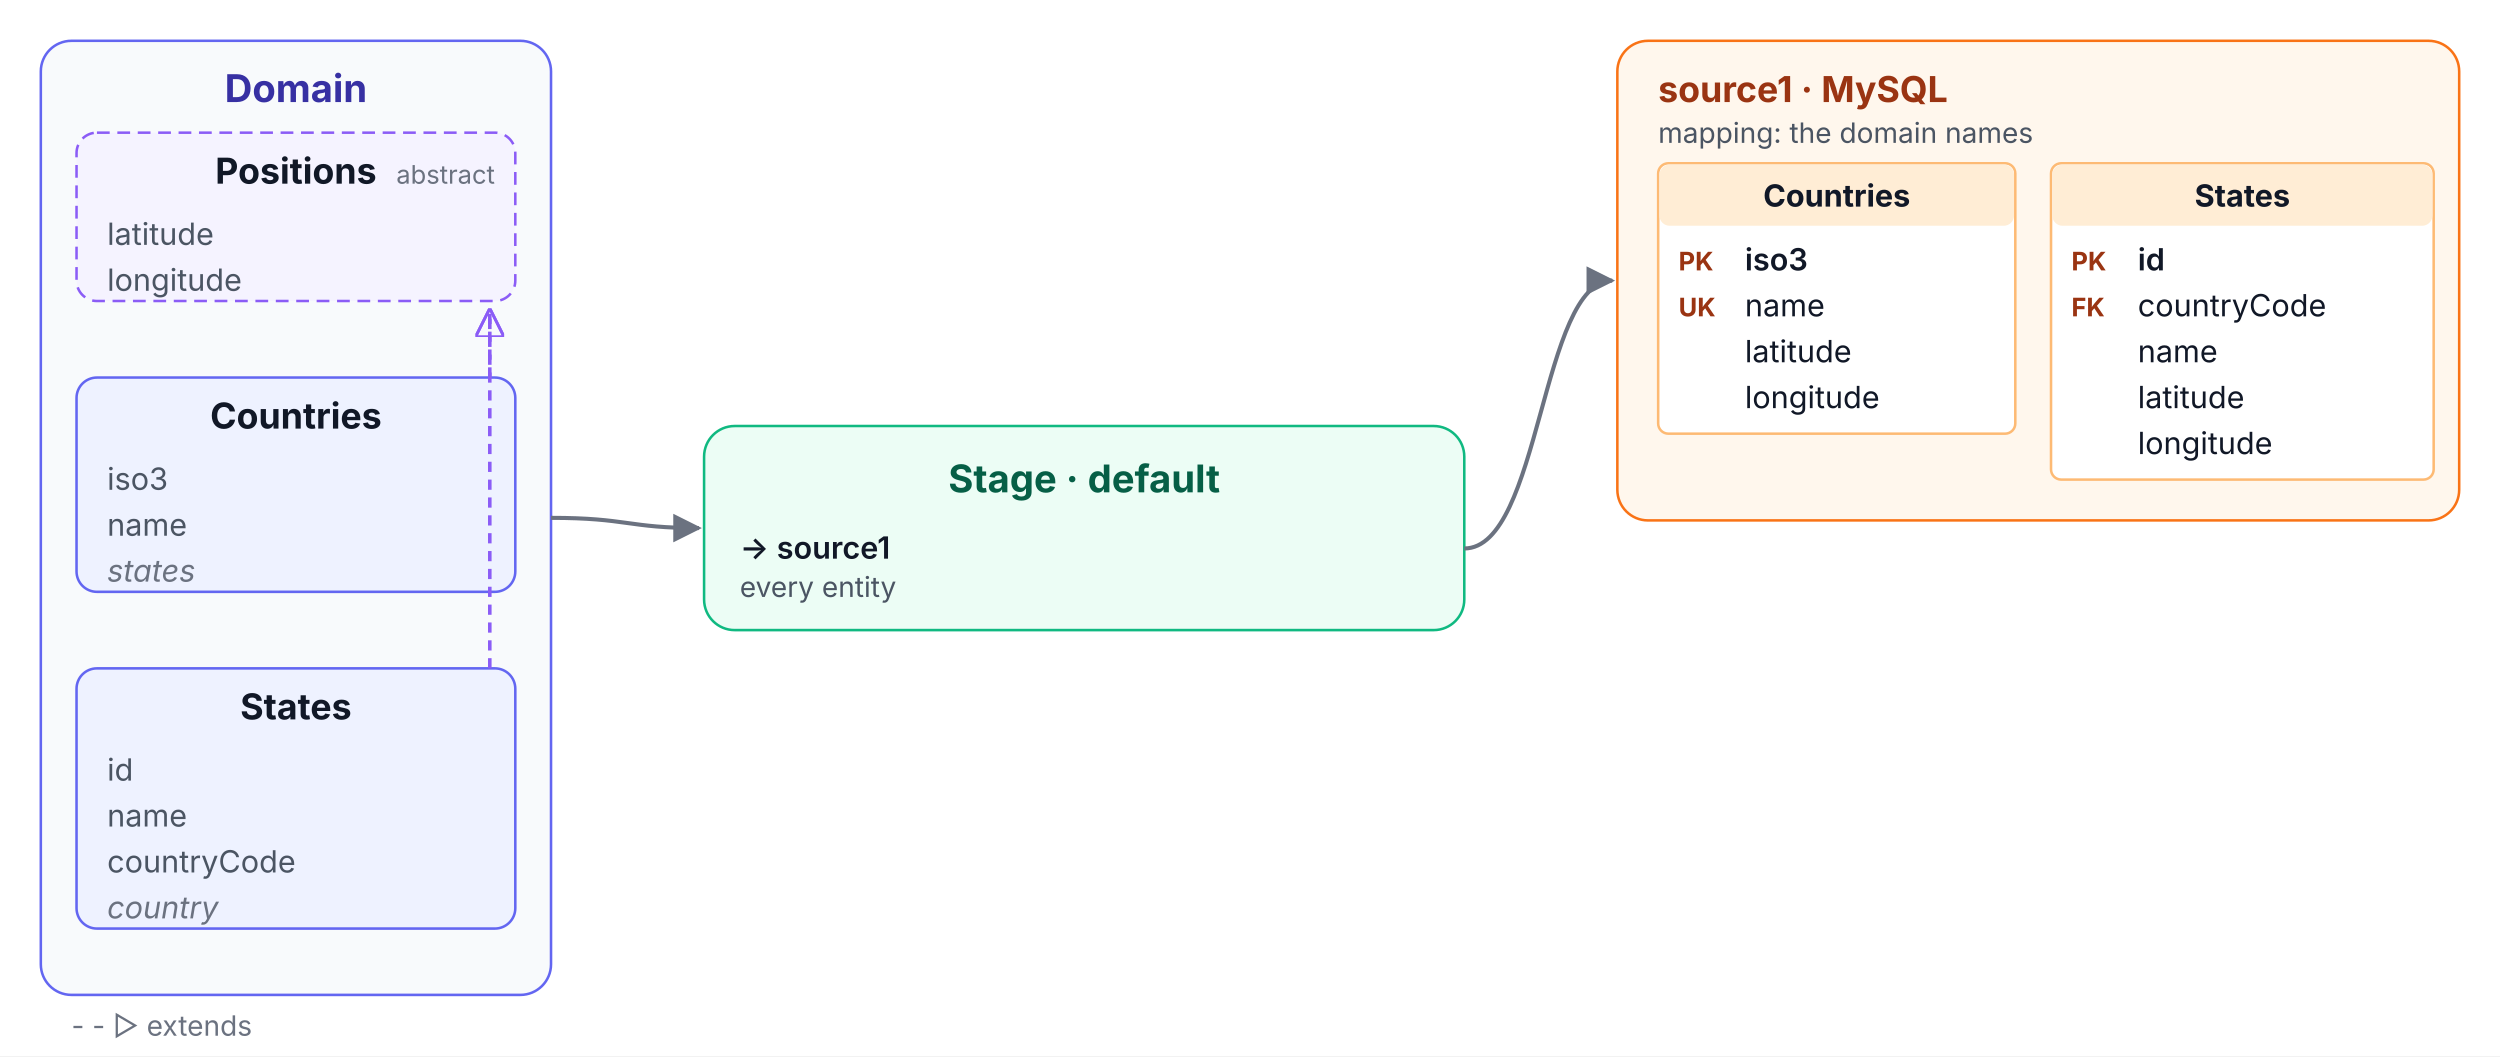
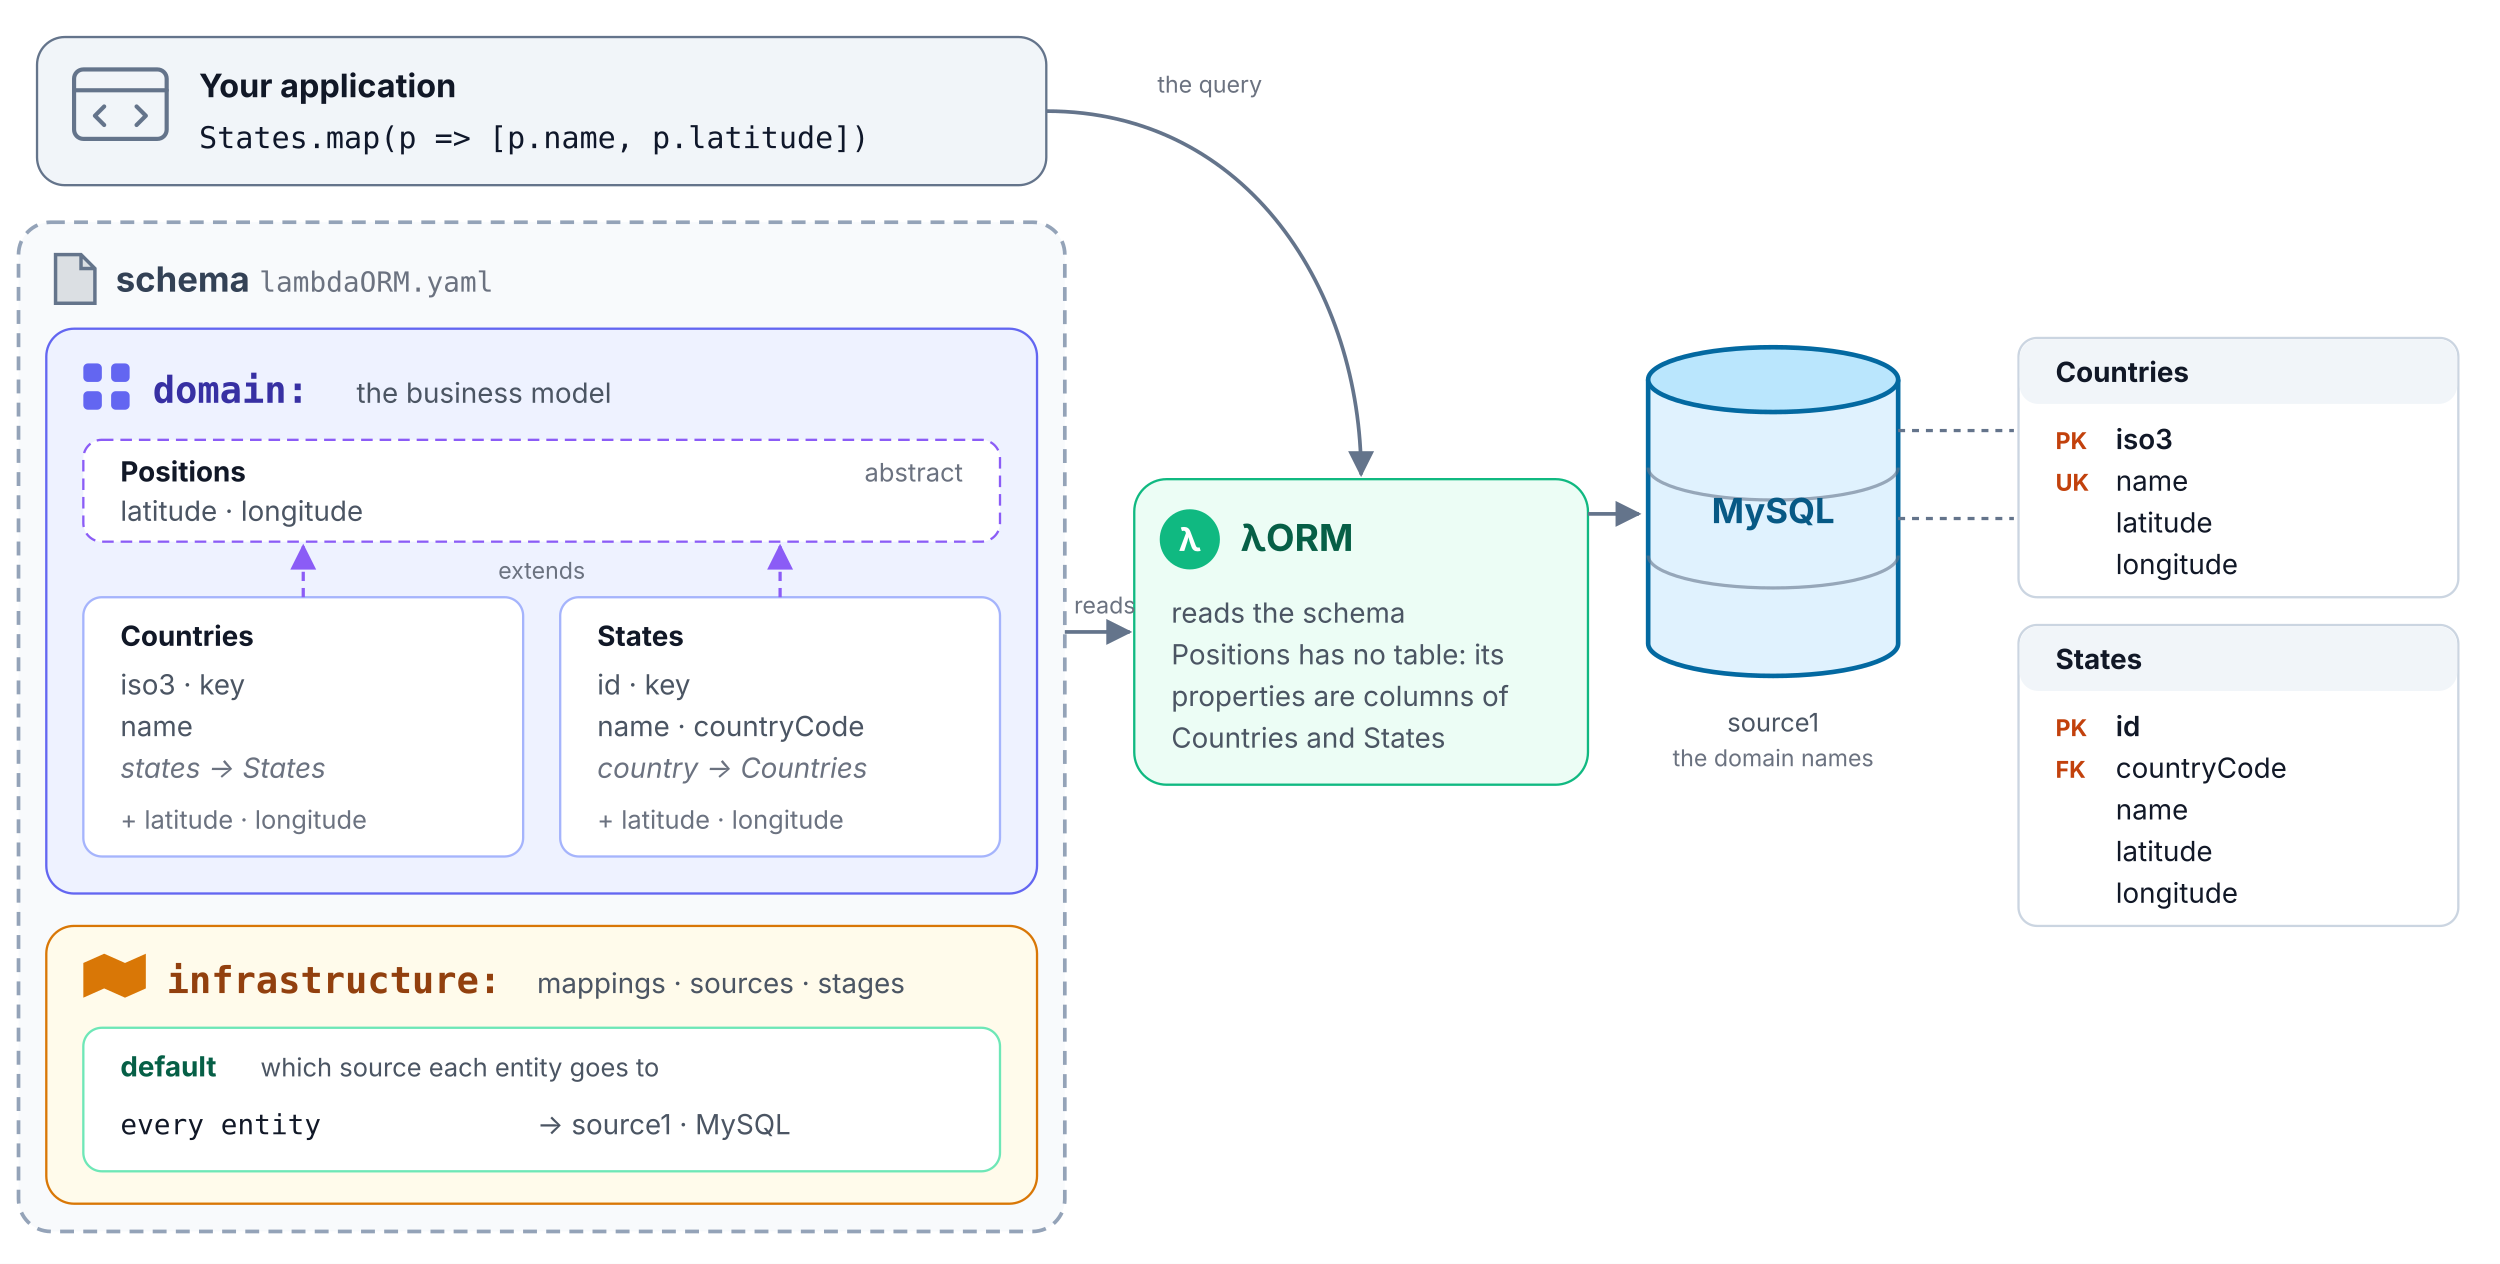
- <svg xmlns="http://www.w3.org/2000/svg" width="980" height="414" viewBox="0 0 980 414" font-family="system-ui, -apple-system, 'Segoe UI', sans-serif">
+ <svg xmlns="http://www.w3.org/2000/svg" width="1080" height="546" viewBox="0 0 1080 546" font-family="system-ui, -apple-system, 'Segoe UI', sans-serif">
  <style>
    .bg { fill: #ffffff } .t { fill: #111827 } .s { fill: #4b5563 } .m { fill: #6b7280 }
-     .dom { fill: #f8fafc; stroke: #6366f1 } .domt { fill: #3730a3 }
-     .ent { fill: #eef2ff; stroke: #6366f1 } .abs { fill: #f5f3ff; stroke: #8b5cf6; stroke-dasharray: 5 3 }
-     .stg { fill: #ecfdf5; stroke: #10b981 } .stgt { fill: #065f46 }
-     .src { fill: #fff7ed; stroke: #f97316 } .srct { fill: #9a3412 }
-     .tbl { fill: #ffffff; stroke: #fdba74 } .tblh { fill: #ffedd5 }
-     .ln { stroke: #6b7280 } .hd { fill: #6b7280 } .ext { stroke: #8b5cf6 }
+     .app { fill: #f1f5f9; stroke: #64748b } .code { fill: #0f172a }
+     .sch { fill: #f8fafc; stroke: #94a3b8 } .scht { fill: #334155 }
+     .dom { fill: #eef2ff; stroke: #6366f1 } .domt { fill: #3730a3 } .chip { fill: #ffffff; stroke: #a5b4fc } .domi { fill: #6366f1 }
+     .abs { fill: #ffffff; stroke: #8b5cf6; stroke-dasharray: 5 3 }
+     .inf { fill: #fffbeb; stroke: #d97706 } .inft { fill: #92400e } .ichip { fill: #ffffff; stroke: #fcd34d } .infi { fill: #d97706 }
+     .stgc { fill: #ffffff; stroke: #6ee7b7 } .stgt { fill: #065f46 }
+     .orm { fill: #ecfdf5; stroke: #10b981 } .ormt { fill: #065f46 } .ormi { fill: #10b981 }
+     .tbl { fill: #ffffff; stroke: #cbd5e1 } .tblh { fill: #f1f5f9 } .key { fill: #c2410c }
+     .ln { stroke: #64748b } .hd { fill: #64748b } .ext { stroke: #8b5cf6 } .exth { fill: #8b5cf6 }
+     .mysql { fill: #e0f2fe; stroke: #0369a1 } .mysqltop { fill: #bae6fd; stroke: #0369a1 } .mysqlt { fill: #075985 }
    @media (prefers-color-scheme: dark) {
      .bg { fill: #0f172a } .t { fill: #e5e7eb } .s { fill: #9ca3af } .m { fill: #9ca3af }
-       .dom { fill: #111827; stroke: #818cf8 } .domt { fill: #a5b4fc }
-       .ent { fill: #1e1b4b; stroke: #818cf8 } .abs { fill: #2e1065; stroke: #a78bfa }
-       .stg { fill: #064e3b; stroke: #34d399 } .stgt { fill: #6ee7b7 }
-       .src { fill: #431407; stroke: #fb923c } .srct { fill: #fdba74 }
-       .tbl { fill: #0f172a; stroke: #c2410c } .tblh { fill: #7c2d12 }
-       .ln { stroke: #9ca3af } .hd { fill: #9ca3af } .ext { stroke: #a78bfa }
+       .app { fill: #1e293b; stroke: #94a3b8 } .code { fill: #e2e8f0 }
+       .sch { fill: #111827; stroke: #64748b } .scht { fill: #cbd5e1 }
+       .dom { fill: #1e1b4b; stroke: #818cf8 } .domt { fill: #a5b4fc } .chip { fill: #0f172a; stroke: #6366f1 } .domi { fill: #818cf8 }
+       .abs { fill: #0f172a; stroke: #a78bfa }
+       .inf { fill: #422006; stroke: #f59e0b } .inft { fill: #fcd34d } .ichip { fill: #0f172a; stroke: #b45309 } .infi { fill: #f59e0b }
+       .stgc { fill: #0f172a; stroke: #059669 } .stgt { fill: #6ee7b7 }
+       .orm { fill: #064e3b; stroke: #34d399 } .ormt { fill: #6ee7b7 } .ormi { fill: #34d399 }
+       .tbl { fill: #0f172a; stroke: #475569 } .tblh { fill: #1e293b } .key { fill: #fb923c }
+       .ln { stroke: #94a3b8 } .hd { fill: #94a3b8 } .ext { stroke: #a78bfa } .exth { fill: #a78bfa }
+       .mysql { fill: #0c4a6e; stroke: #38bdf8 } .mysqltop { fill: #075985; stroke: #38bdf8 } .mysqlt { fill: #e0f2fe }
    }
  </style>
-   <rect class="bg" width="980" height="414" />
+   <rect class="bg" width="1080" height="546" />
  <defs>
    <marker id="a" viewBox="0 0 10 10" refX="9" refY="5" markerWidth="7" markerHeight="7" orient="auto">
      <path class="hd" d="M0 0L10 5L0 10z" />
    </marker>
    <marker id="e" viewBox="0 0 10 10" refX="9" refY="5" markerWidth="8" markerHeight="8" orient="auto">
-       <path d="M0 0L10 5L0 10z" fill="none" stroke="#8b5cf6" />
+       <path class="exth" d="M0 0L10 5L0 10z" />
    </marker>
  </defs>
-   <rect class="dom" x="16" y="16" width="200" height="374" rx="12" />
-   <text class="domt" x="116.0" y="40" text-anchor="middle" font-size="15" font-weight="700">Domain</text>
-   <rect class="abs" x="30" y="52" width="172" height="66" rx="8" />
-   <text class="t" x="116.0" y="72" text-anchor="middle" font-size="14" font-weight="700">Positions</text>
-   <text class="m" x="194" y="72" text-anchor="end" font-size="10">abstract</text>
-   <text class="s" x="42" y="96" font-size="12">latitude</text>
-   <text class="s" x="42" y="114" font-size="12">longitude</text>
-   <rect class="ent" x="30" y="148" width="172" height="84" rx="8" />
-   <text class="t" x="116.0" y="168" text-anchor="middle" font-size="14" font-weight="700">Countries</text>
-   <text class="s" x="42" y="192" font-size="12">iso3</text>
-   <text class="s" x="42" y="210" font-size="12">name</text>
-   <text class="m" x="42" y="228" font-size="12" font-style="italic">states</text>
-   <rect class="ent" x="30" y="262" width="172" height="102" rx="8" />
-   <text class="t" x="116.0" y="282" text-anchor="middle" font-size="14" font-weight="700">States</text>
-   <text class="s" x="42" y="306" font-size="12">id</text>
-   <text class="s" x="42" y="324" font-size="12">name</text>
-   <text class="s" x="42" y="342" font-size="12">countryCode</text>
-   <text class="m" x="42" y="360" font-size="12" font-style="italic">country</text>
-   <path class="ext" d="M192 148V122" stroke-width="1.4" stroke-dasharray="4 3" fill="none" marker-end="url(#e)" />
-   <path class="ext" d="M192 262V122" stroke-width="1.4" stroke-dasharray="4 3" fill="none" marker-end="url(#e)" />
-   <rect class="stg" x="276" y="167.0" width="298" height="80" rx="12" />
-   <text class="stgt" x="425.0" y="193.0" text-anchor="middle" font-size="15" font-weight="700">Stage · default</text>
-   <text class="t" x="290" y="219.0" font-size="12" font-weight="600">→ source1</text>
-   <text class="s" x="290" y="234.0" font-size="11">every entity</text>
-   <rect class="src" x="634" y="16" width="330" height="188" rx="12" />
-   <text class="srct" x="650" y="40" font-size="14" font-weight="700">source1 · MySQL</text>
-   <text class="s" x="650" y="56" font-size="11">mapping: the domain names</text>
-   <rect class="tbl" x="650" y="64" width="140" height="106" rx="4" />
-   <rect class="tblh" x="650.5" y="64.5" width="139" height="24" rx="4" />
-   <text class="t" x="720.0" y="81" text-anchor="middle" font-size="12" font-weight="700">Countries</text>
-   <text class="srct" x="658" y="106" font-size="10" font-weight="700">PK</text>
-   <text class="t" x="684" y="106" font-size="12" font-weight="600">iso3</text>
-   <text class="srct" x="658" y="124" font-size="10" font-weight="700">UK</text>
-   <text class="t" x="684" y="124" font-size="12">name</text>
-   <text class="t" x="684" y="142" font-size="12">latitude</text>
-   <text class="t" x="684" y="160" font-size="12">longitude</text>
-   <rect class="tbl" x="804" y="64" width="150" height="124" rx="4" />
-   <rect class="tblh" x="804.5" y="64.5" width="149" height="24" rx="4" />
-   <text class="t" x="879.0" y="81" text-anchor="middle" font-size="12" font-weight="700">States</text>
-   <text class="srct" x="812" y="106" font-size="10" font-weight="700">PK</text>
-   <text class="t" x="838" y="106" font-size="12" font-weight="600">id</text>
-   <text class="srct" x="812" y="124" font-size="10" font-weight="700">FK</text>
-   <text class="t" x="838" y="124" font-size="12">countryCode</text>
-   <text class="t" x="838" y="142" font-size="12">name</text>
-   <text class="t" x="838" y="160" font-size="12">latitude</text>
-   <text class="t" x="838" y="178" font-size="12">longitude</text>
+   <rect class="app" x="16" y="16" width="436" height="64" rx="12" />
+   <g class="ln" fill="none" stroke-width="1.8" stroke-linecap="round" stroke-linejoin="round">
+     <rect x="32" y="30" width="40" height="30" rx="4" />
+     <path d="M32 39H72" />
+     <path d="M45 46l-4 4 4 4M59 46l4 4-4 4" />
+   </g>
+   <text class="t" x="86" y="42" font-size="14" font-weight="700">Your application</text>
+   <text class="code" x="86" y="64" font-size="13" font-family="ui-monospace, Menlo, monospace">States.map(p =&gt; [p.name, p.latitude])</text>
+   <rect class="sch" x="8" y="96" width="452" height="436" rx="14" stroke-width="1.6" stroke-dasharray="6 4" />
+   <path class="scht" d="M24 110h11l6 6v15H24z" opacity="0.15" />
+   <path d="M24 110h11l6 6v15H24zM35 110v6h6" fill="none" class="ln" stroke-width="1.5" />
+   <text class="scht" x="50" y="126" font-size="15" font-weight="700">schema</text>
+   <text class="m" x="112" y="126" font-size="12" font-family="ui-monospace, Menlo, monospace">lambdaORM.yaml</text>
+   <rect class="dom" x="20" y="142" width="428" height="244" rx="12" />
+   <g class="domi">
+     <rect x="36" y="157" width="8" height="8" rx="2" />
+     <rect x="48" y="157" width="8" height="8" rx="2" />
+     <rect x="36" y="169" width="8" height="8" rx="2" />
+     <rect x="48" y="169" width="8" height="8" rx="2" />
+   </g>
+   <text class="domt" x="66" y="174" font-size="16" font-weight="700" font-family="ui-monospace, Menlo, monospace">domain:</text>
+   <text class="s" x="154" y="174" font-size="12">the business model</text>
+   <rect class="abs" x="36" y="190" width="396" height="44" rx="8" />
+   <text class="t" x="52" y="208" font-size="12" font-weight="700">Positions</text>
+   <text class="m" x="416" y="208" text-anchor="end" font-size="11">abstract</text>
+   <text class="s" x="52" y="225" font-size="12">latitude · longitude</text>
+   <rect class="chip" x="36" y="258" width="190" height="112" rx="8" />
+   <text class="t" x="52" y="279" font-size="12" font-weight="700">Countries</text>
+   <text class="s" x="52" y="300" font-size="12">iso3 · key</text>
+   <text class="s" x="52" y="318" font-size="12">name</text>
+   <text class="m" x="52" y="336" font-size="12" font-style="italic">states → States</text>
+   <text class="m" x="52" y="358" font-size="11">+ latitude · longitude</text>
+   <path class="ext" d="M131 258V236" stroke-width="1.4" fill="none" stroke-dasharray="4 3" marker-end="url(#e)" />
+   <rect class="chip" x="242" y="258" width="190" height="112" rx="8" />
+   <text class="t" x="258" y="279" font-size="12" font-weight="700">States</text>
+   <text class="s" x="258" y="300" font-size="12">id · key</text>
+   <text class="s" x="258" y="318" font-size="12">name · countryCode</text>
+   <text class="m" x="258" y="336" font-size="12" font-style="italic">country → Countries</text>
+   <text class="m" x="258" y="358" font-size="11">+ latitude · longitude</text>
+   <path class="ext" d="M337 258V236" stroke-width="1.4" fill="none" stroke-dasharray="4 3" marker-end="url(#e)" />
+   <text class="m" x="234" y="250" text-anchor="middle" font-size="10">extends</text>
+   <rect class="inf" x="20" y="400" width="428" height="120" rx="12" />
+   <path class="infi" d="M36 416l9-4 9 4 9-4v15l-9 4-9-4-9 4z" />
+   <text class="inft" x="72" y="429" font-size="16" font-weight="700" font-family="ui-monospace, Menlo, monospace">infrastructure:</text>
+   <text class="s" x="232" y="429" font-size="12">mappings · sources · stages</text>
+   <rect class="stgc" x="36" y="444" width="396" height="62" rx="8" />
+   <text class="stgt" x="52" y="465" font-size="12" font-weight="700">default</text>
+   <text class="s" x="112.5" y="465" font-size="11">which source each entity goes to</text>
+   <text class="t" x="52" y="490" font-size="12" font-family="ui-monospace, Menlo, monospace">every entity</text>
+   <text class="s" x="232" y="490" font-size="12">→ source1 · MySQL</text>
+   <rect class="orm" x="490" y="207.0" width="196" height="132" rx="14" />
+   <circle class="ormi" cx="514" cy="233.0" r="13" />
+   <text x="514" y="238.0" text-anchor="middle" font-size="14" font-weight="700" fill="#ffffff">λ</text>
+   <text class="ormt" x="536" y="238.0" font-size="16" font-weight="700">λORM</text>
+   <text class="s" x="506" y="269.0" font-size="12">reads the schema</text>
+   <text class="s" x="506" y="287.0" font-size="12">Positions has no table: its</text>
+   <text class="s" x="506" y="305.0" font-size="12">properties are columns of</text>
+   <text class="s" x="506" y="323.0" font-size="12">Countries and States</text>
+   <g stroke-width="2">
+     <path class="mysql" d="M712 164.0V278.0A54 14 0 0 0 820 278.0V164.0" />
+     <path class="ln" d="M712 202.0A54 14 0 0 0 820 202.0M712 240.0A54 14 0 0 0 820 240.0" fill="none" stroke-width="1.4" opacity="0.6" />
+     <ellipse class="mysqltop" cx="766" cy="164.0" rx="54" ry="14" />
+   </g>
+   <text class="mysqlt" x="766" y="226.0" text-anchor="middle" font-size="15" font-weight="700">MySQL</text>
+   <text class="s" x="766" y="316.0" text-anchor="middle" font-size="11">source1</text>
+   <text class="m" x="766" y="331.0" text-anchor="middle" font-size="10">the domain names</text>
+   <rect class="tbl" x="872" y="146.0" width="190" height="112" rx="8" />
+   <rect class="tblh" x="872.5" y="146.5" width="189" height="28" rx="8" />
+   <text class="t" x="888" y="165.0" font-size="12" font-weight="700">Countries</text>
+   <text class="key" x="888" y="194.0" font-size="10" font-weight="700">PK</text>
+   <text class="t" x="914" y="194.0" font-size="12" font-weight="600">iso3</text>
+   <text class="key" x="888" y="212.0" font-size="10" font-weight="700">UK</text>
+   <text class="t" x="914" y="212.0" font-size="12">name</text>
+   <text class="t" x="914" y="230.0" font-size="12">latitude</text>
+   <text class="t" x="914" y="248.0" font-size="12">longitude</text>
+   <path class="ln" d="M820 186.0H870" stroke-width="1.4" stroke-dasharray="3 3" fill="none" />
+   <rect class="tbl" x="872" y="270.0" width="190" height="130" rx="8" />
+   <rect class="tblh" x="872.5" y="270.5" width="189" height="28" rx="8" />
+   <text class="t" x="888" y="289.0" font-size="12" font-weight="700">States</text>
+   <text class="key" x="888" y="318.0" font-size="10" font-weight="700">PK</text>
+   <text class="t" x="914" y="318.0" font-size="12" font-weight="600">id</text>
+   <text class="key" x="888" y="336.0" font-size="10" font-weight="700">FK</text>
+   <text class="t" x="914" y="336.0" font-size="12">countryCode</text>
+   <text class="t" x="914" y="354.0" font-size="12">name</text>
+   <text class="t" x="914" y="372.0" font-size="12">latitude</text>
+   <text class="t" x="914" y="390.0" font-size="12">longitude</text>
+   <path class="ln" d="M820 224.0H870" stroke-width="1.4" stroke-dasharray="3 3" fill="none" />
  <g class="ln" stroke-width="1.6" fill="none" marker-end="url(#a)">
-     <path d="M216 203.0C246 203.0 246 207.0 274 207.0" />
-     <path d="M574 215.0C604 215.0 604 110.0 632 110.0" />
+     <path d="M452 48C540 48 588 127.0 588 205.0" />
+     <path d="M460 273.0H488" />
+     <path d="M686 222.0H708" />
  </g>
-   <text class="m" x="28" y="406" font-size="11">- - ▷ extends</text>
+   <text class="m" x="500" y="40" font-size="10">the query</text>
+   <text class="m" x="464" y="265.0" font-size="10">reads</text>
</svg>
